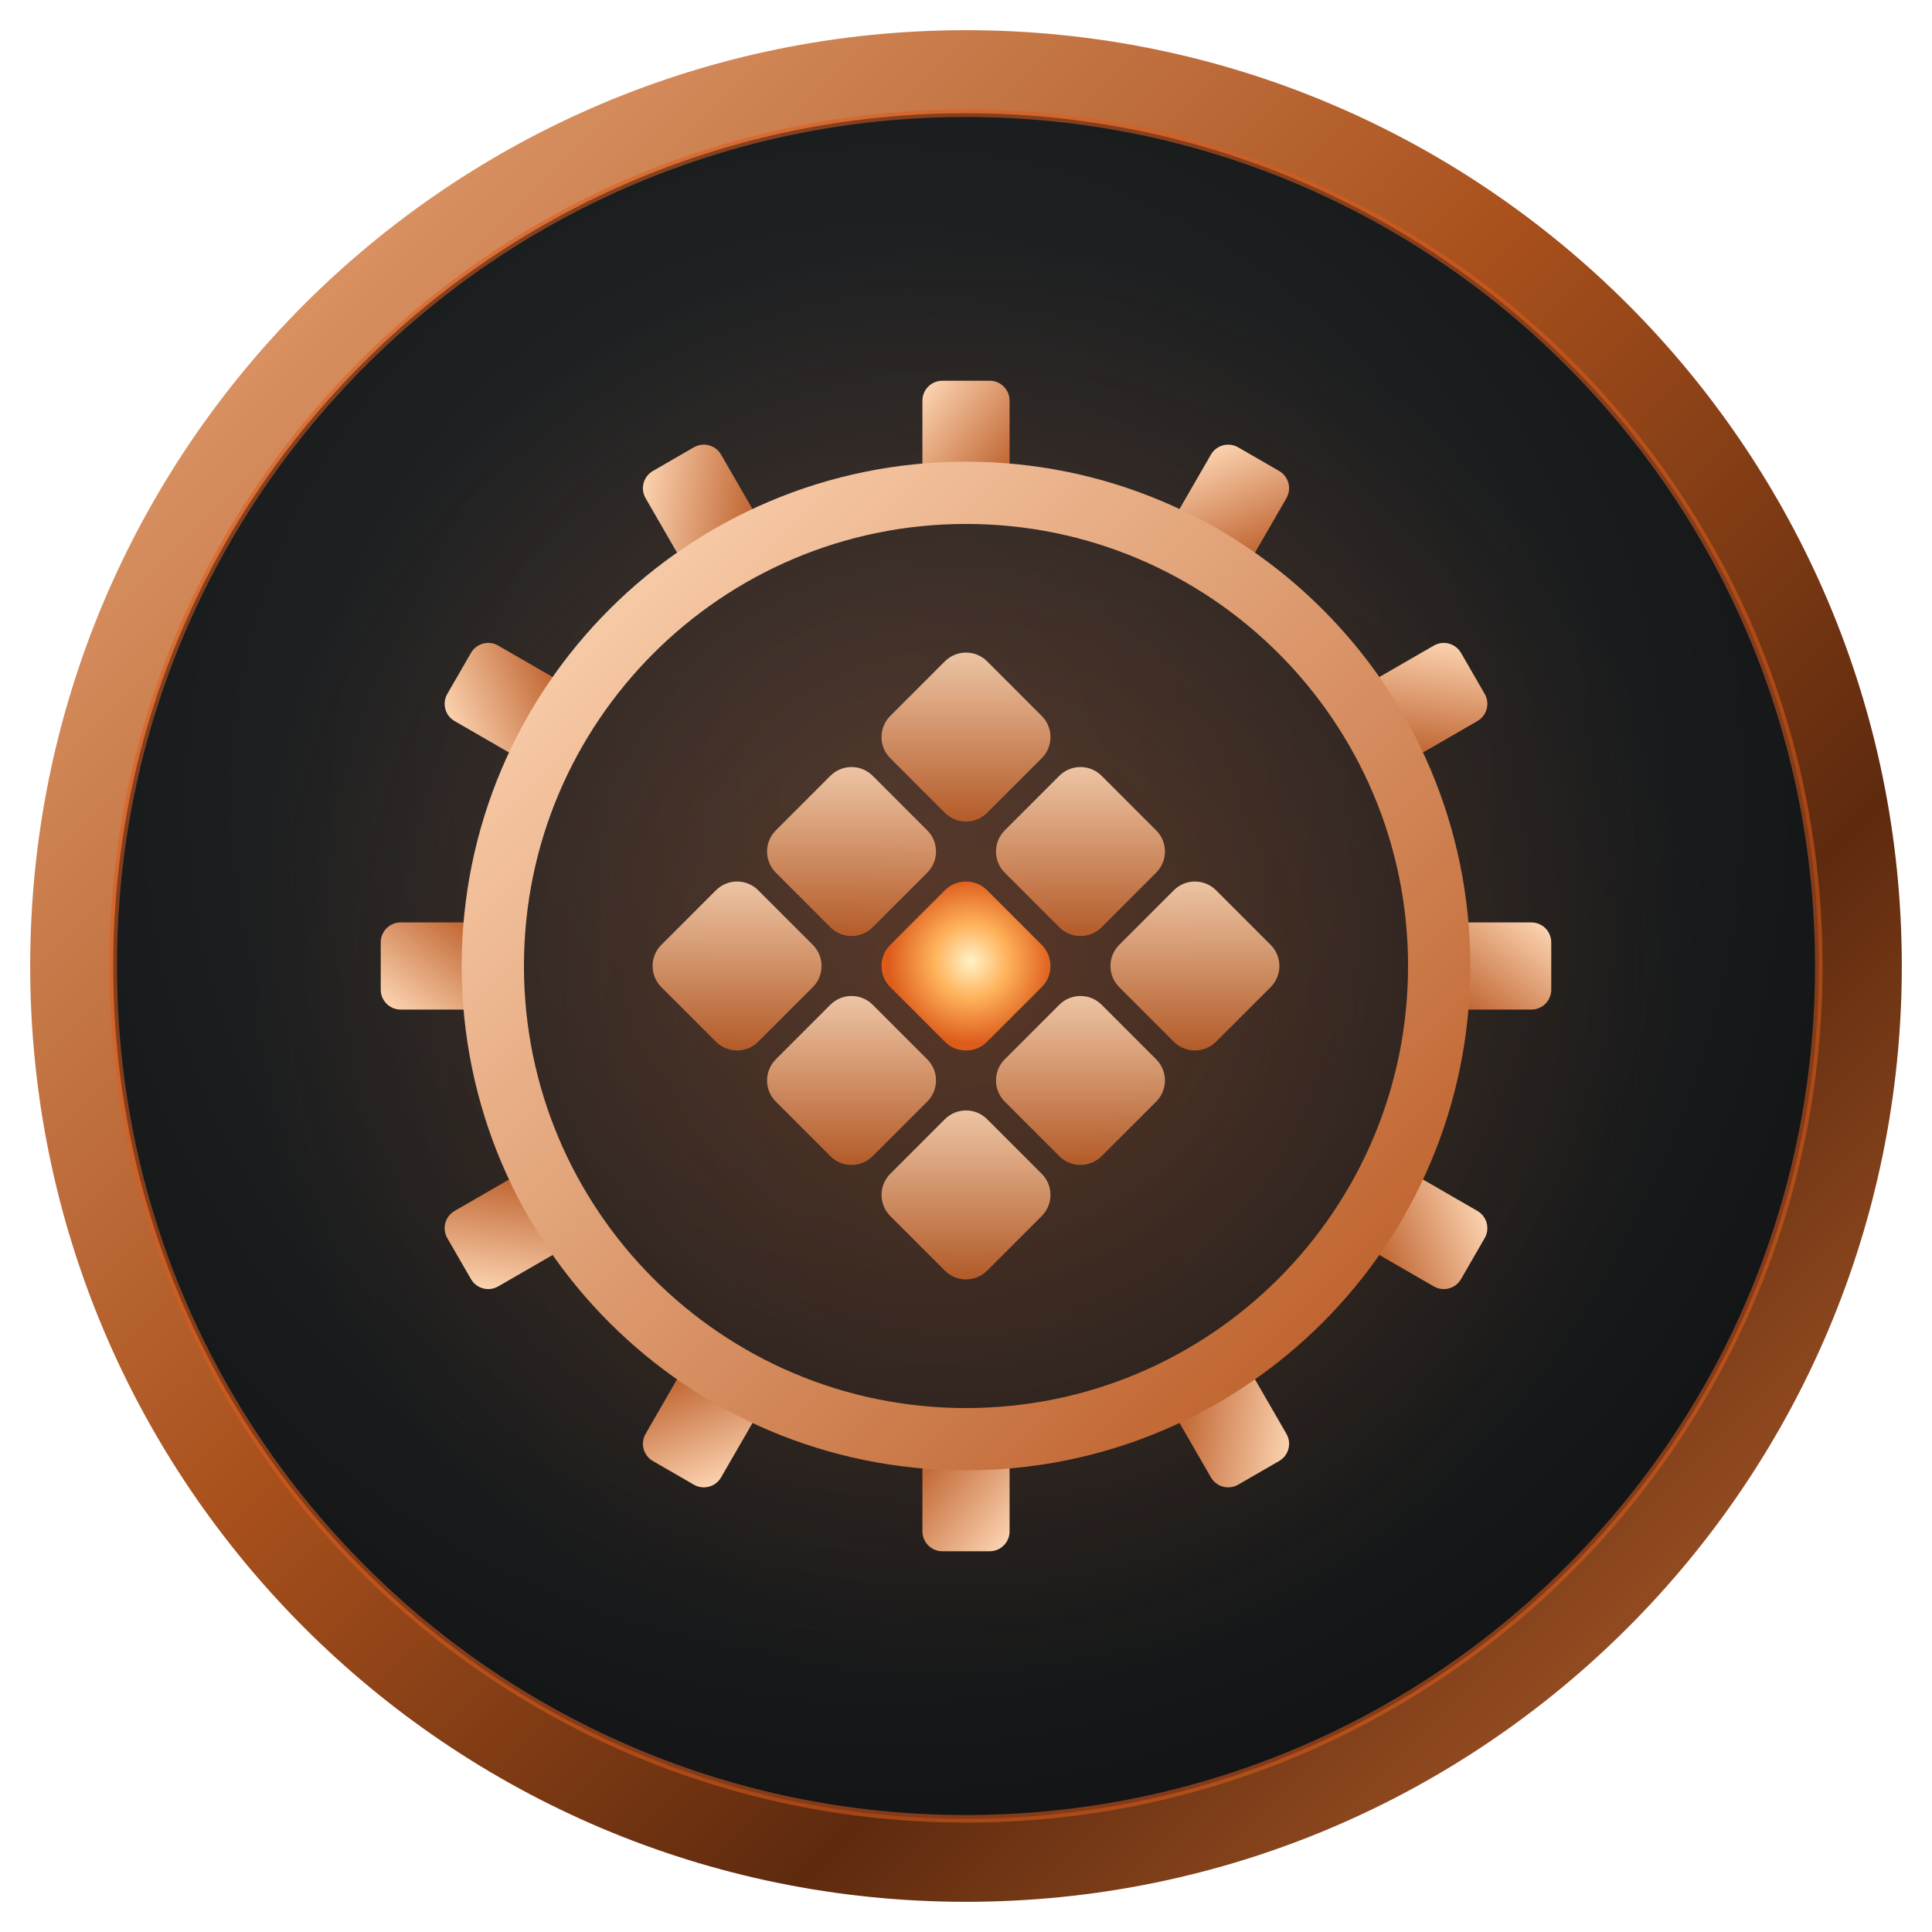
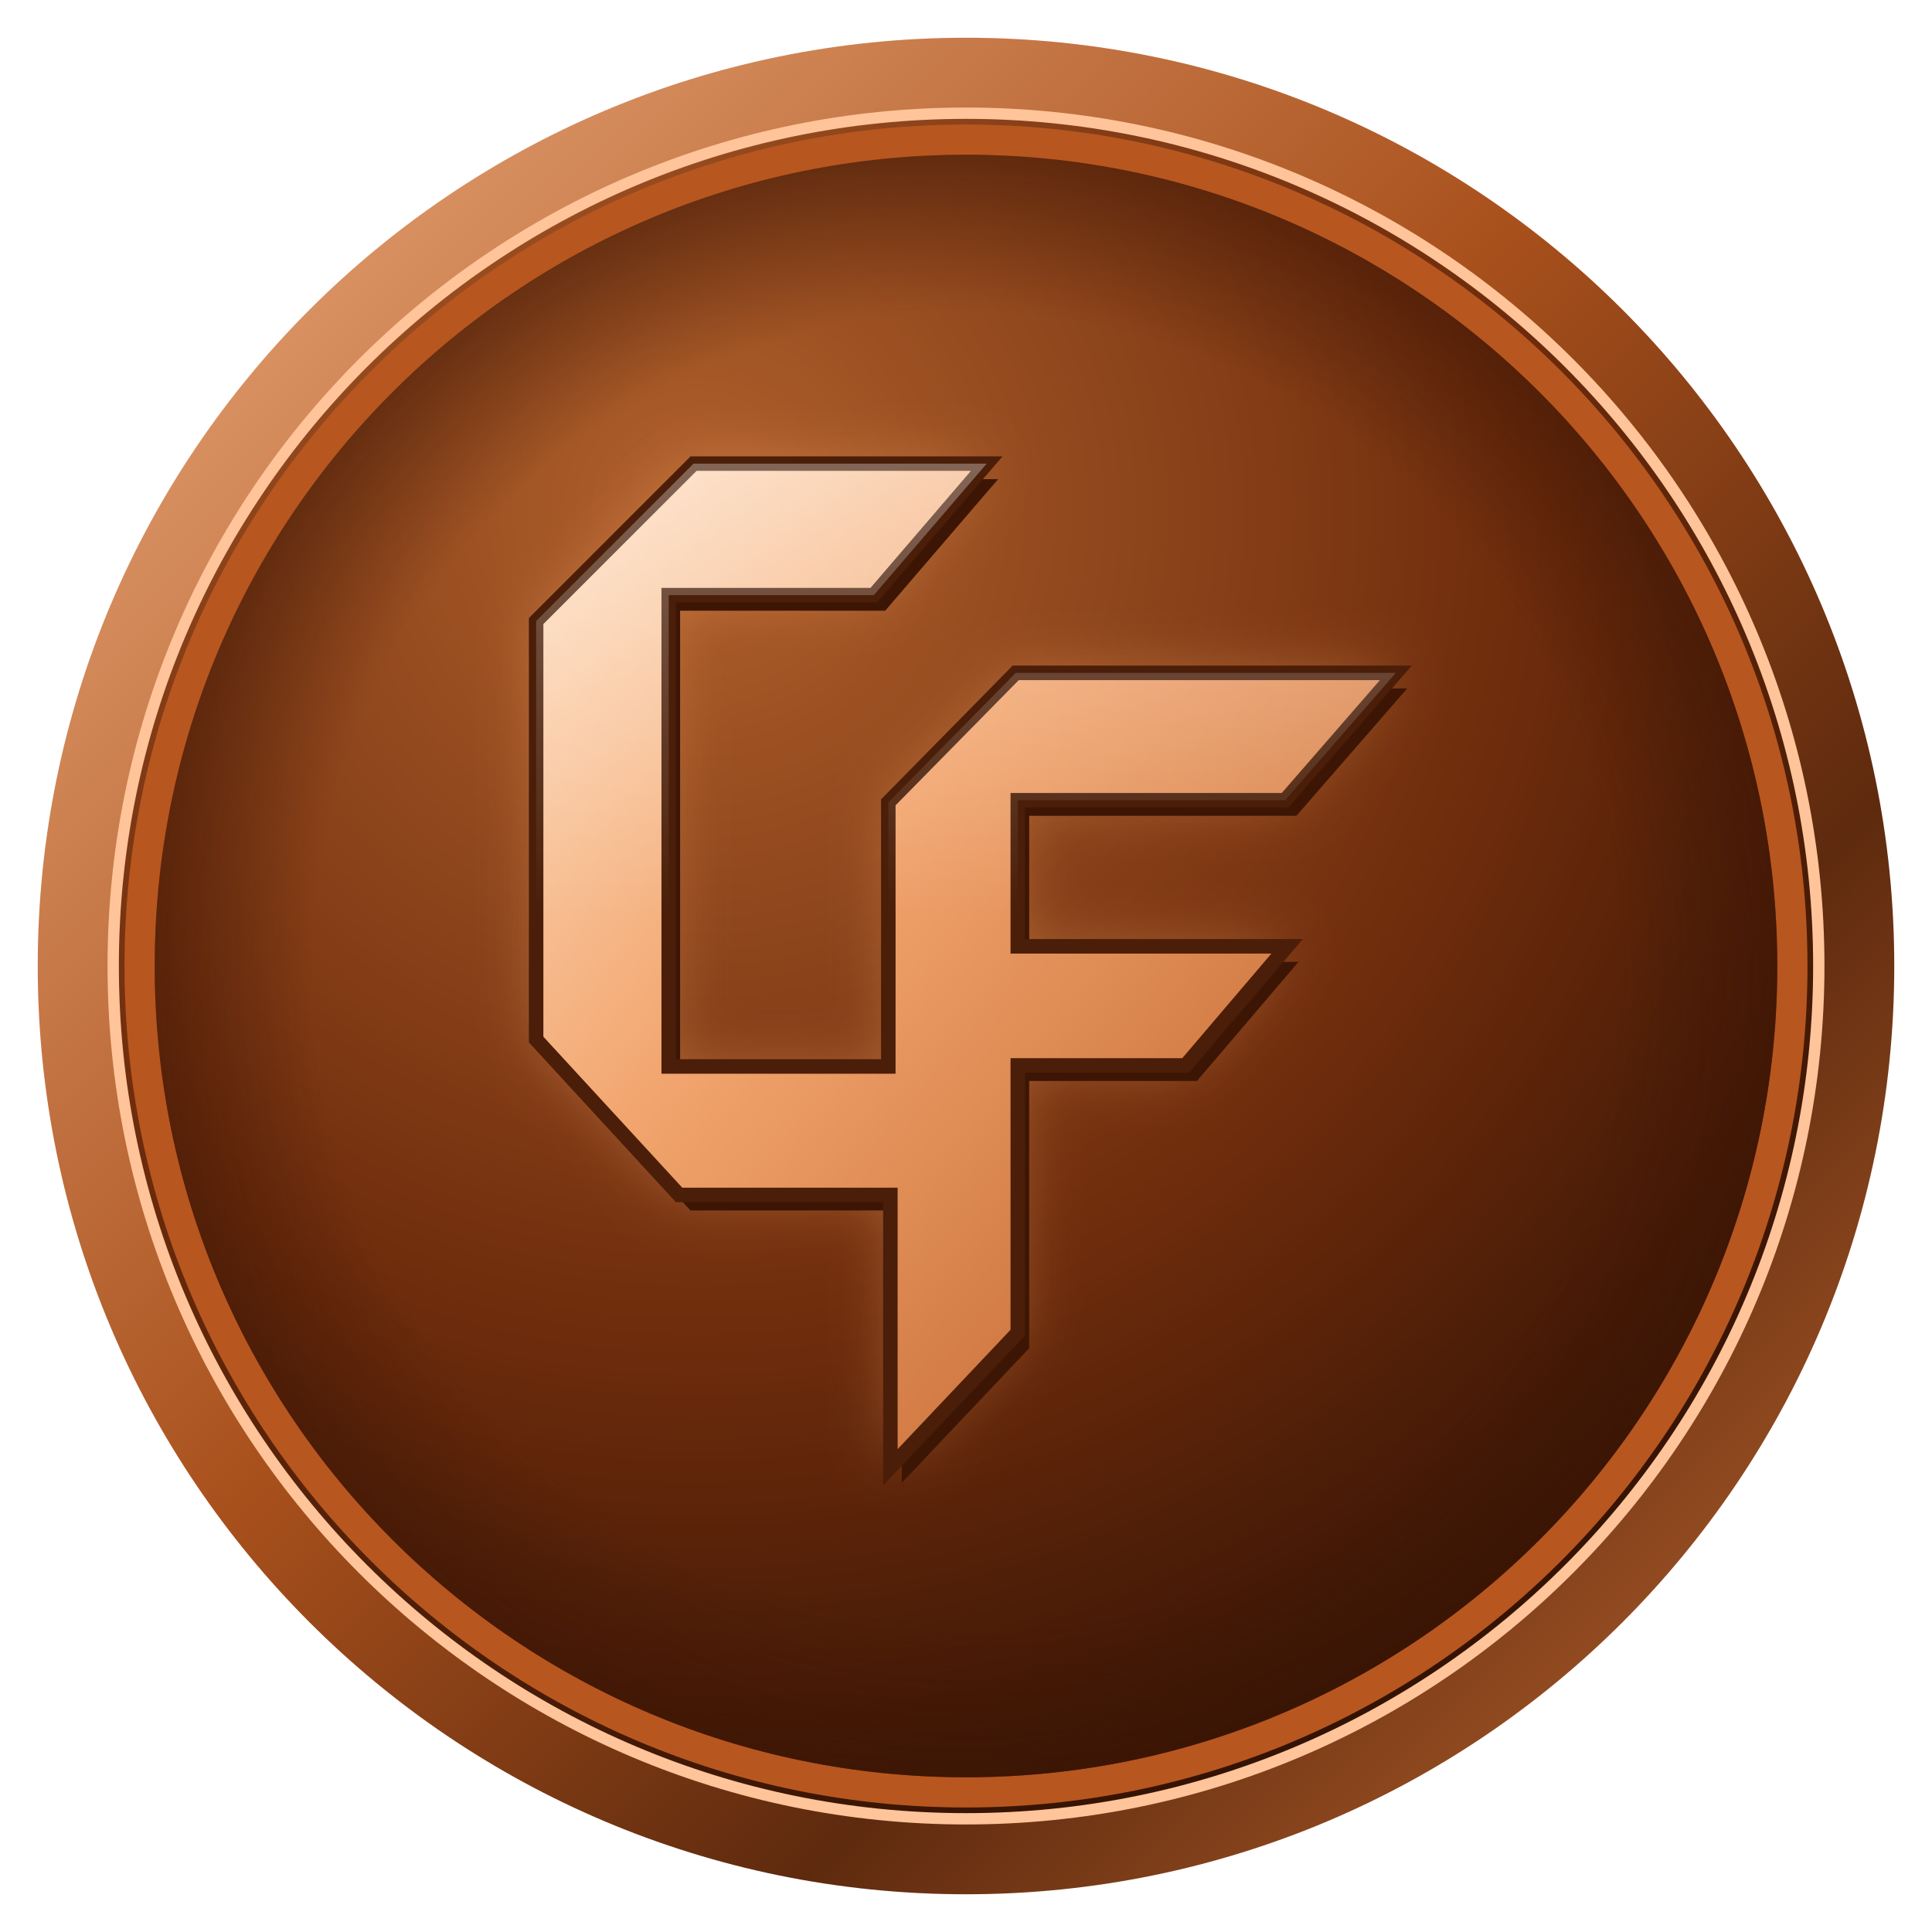
<svg xmlns="http://www.w3.org/2000/svg" width="512" height="512" viewBox="0 0 512 512">
  <defs>
-     <radialGradient id="hot" cx="50%" cy="45%" r="60%">
-       <stop offset="0%" stop-color="#fff2c8" />
-       <stop offset="45%" stop-color="#ffb25a" />
-       <stop offset="100%" stop-color="#dd5c1c" />
-     </radialGradient>
-     <linearGradient id="metal" x1="0" y1="0" x2="1" y2="1">
-       <stop offset="0%" stop-color="#ffd9b8" />
-       <stop offset="100%" stop-color="#b8561f" />
-     </linearGradient>
    <linearGradient id="rim" x1="0" y1="0" x2="1" y2="1">
      <stop offset="0%" stop-color="#f0b083" />
      <stop offset="45%" stop-color="#a8501c" />
      <stop offset="70%" stop-color="#5e2a0e" />
      <stop offset="100%" stop-color="#c46a32" />
    </linearGradient>
-     <radialGradient id="face" cx="45%" cy="40%" r="70%">
-       <stop offset="0%" stop-color="#2b2e30" />
-       <stop offset="100%" stop-color="#0f1112" />
+     <radialGradient id="face" cx="34%" cy="23%" r="85%">
+       <stop offset="0%" stop-color="#b0602c" />
+       <stop offset="58%" stop-color="#6e2c0c" />
+       <stop offset="100%" stop-color="#2e1003" />
    </radialGradient>
-     <radialGradient id="glow" cx="50%" cy="50%" r="50%">
-       <stop offset="0%" stop-color="#dd5c1c" stop-opacity="0.28" />
-       <stop offset="100%" stop-color="#dd5c1c" stop-opacity="0" />
+     <radialGradient id="inner" cx="50%" cy="50%" r="50%">
+       <stop offset="80%" stop-color="#3d1504" stop-opacity="0" />
+       <stop offset="100%" stop-color="#3d1504" stop-opacity="0.55" />
    </radialGradient>
+     <linearGradient id="copper" x1="0" y1="0" x2="1" y2="1">
+       <stop offset="0%" stop-color="#ffe2c6" />
+       <stop offset="38%" stop-color="#f2a56e" />
+       <stop offset="72%" stop-color="#d27a43" />
+       <stop offset="100%" stop-color="#a8532a" />
+     </linearGradient>
+     <linearGradient id="sheen" x1="0" y1="0" x2="0" y2="1">
+       <stop offset="0%" stop-color="#ffffff" stop-opacity="0.32" />
+       <stop offset="45%" stop-color="#ffffff" stop-opacity="0" />
+     </linearGradient>
+     <filter id="glow" x="-20%" y="-20%" width="140%" height="140%">
+       <feGaussianBlur stdDeviation="28" />
+     </filter>
+     <path id="cf" d="M397 106 L680 106 L571 233 L373 233 L373 688 L585 688 L585 433 L708 308 L1075 308 L968 431 L710 431 L710 572 L970 572 L872 687 L710 687 L710 945 L587 1075 L587 812 L383 812 L245 662 L245 258 Z" />
  </defs>
-   <circle cx="256" cy="256" r="248" fill="url(#rim)" />
-   <circle cx="256" cy="256" r="226" fill="url(#face)" />
-   <circle cx="256" cy="256" r="226" fill="none" stroke="#dd5c1c" stroke-opacity="0.55" stroke-width="2" />
-   <circle cx="256" cy="256" r="190" fill="url(#glow)" />
-   <g transform="translate(91 91) scale(3.3)">
-     <g fill="url(#metal)">
-       <rect x="46.5" y="3" width="7" height="9" rx="1.6" transform="rotate(0 50 50)" />
-       <rect x="46.5" y="3" width="7" height="9" rx="1.6" transform="rotate(30 50 50)" />
-       <rect x="46.5" y="3" width="7" height="9" rx="1.6" transform="rotate(60 50 50)" />
-       <rect x="46.5" y="3" width="7" height="9" rx="1.6" transform="rotate(90 50 50)" />
-       <rect x="46.5" y="3" width="7" height="9" rx="1.6" transform="rotate(120 50 50)" />
-       <rect x="46.5" y="3" width="7" height="9" rx="1.6" transform="rotate(150 50 50)" />
-       <rect x="46.5" y="3" width="7" height="9" rx="1.6" transform="rotate(180 50 50)" />
-       <rect x="46.5" y="3" width="7" height="9" rx="1.6" transform="rotate(210 50 50)" />
-       <rect x="46.5" y="3" width="7" height="9" rx="1.6" transform="rotate(240 50 50)" />
-       <rect x="46.5" y="3" width="7" height="9" rx="1.6" transform="rotate(270 50 50)" />
-       <rect x="46.5" y="3" width="7" height="9" rx="1.6" transform="rotate(300 50 50)" />
-       <rect x="46.5" y="3" width="7" height="9" rx="1.6" transform="rotate(330 50 50)" />
-     </g>
-     <circle cx="50" cy="50" r="38" fill="none" stroke="url(#metal)" stroke-width="5" />
-     <g transform="rotate(45 50 50)">
-       <rect x="31.5" y="31.5" width="11" height="11" rx="2.4" fill="url(#metal)" opacity="0.92" />
-       <rect x="44.5" y="31.5" width="11" height="11" rx="2.4" fill="url(#metal)" opacity="0.92" />
-       <rect x="57.5" y="31.5" width="11" height="11" rx="2.4" fill="url(#metal)" opacity="0.92" />
-       <rect x="31.5" y="44.5" width="11" height="11" rx="2.4" fill="url(#metal)" opacity="0.92" />
-       <rect x="44.5" y="44.5" width="11" height="11" rx="2.4" fill="url(#hot)" />
-       <rect x="57.5" y="44.5" width="11" height="11" rx="2.4" fill="url(#metal)" opacity="0.92" />
-       <rect x="31.5" y="57.5" width="11" height="11" rx="2.4" fill="url(#metal)" opacity="0.92" />
-       <rect x="44.5" y="57.5" width="11" height="11" rx="2.4" fill="url(#metal)" opacity="0.92" />
-       <rect x="57.5" y="57.5" width="11" height="11" rx="2.4" fill="url(#metal)" opacity="0.92" />
-     </g>
-   </g>
+   <circle cx="256" cy="256" r="246" fill="url(#rim)" />
+   <circle cx="256" cy="256" r="226" fill="url(#face)" stroke="#ffc49a" stroke-width="3" />
+   <circle cx="256" cy="256" r="219" fill="none" stroke="#b8561f" stroke-width="8" />
+   <circle cx="256" cy="256" r="215" fill="url(#inner)" />
+   <svg x="116" y="116" width="280" height="280" viewBox="150 81 1020 1020" overflow="visible">
+     <use href="#cf" fill="#ffb070" opacity="0.33" filter="url(#glow)" />
+     <use href="#cf" fill="#3d1504" transform="translate(11 15)" />
+     <use href="#cf" fill="url(#copper)" stroke="#4a1e08" stroke-width="14" stroke-linejoin="miter" />
+     <use href="#cf" fill="url(#sheen)" />
+   </svg>
</svg>
